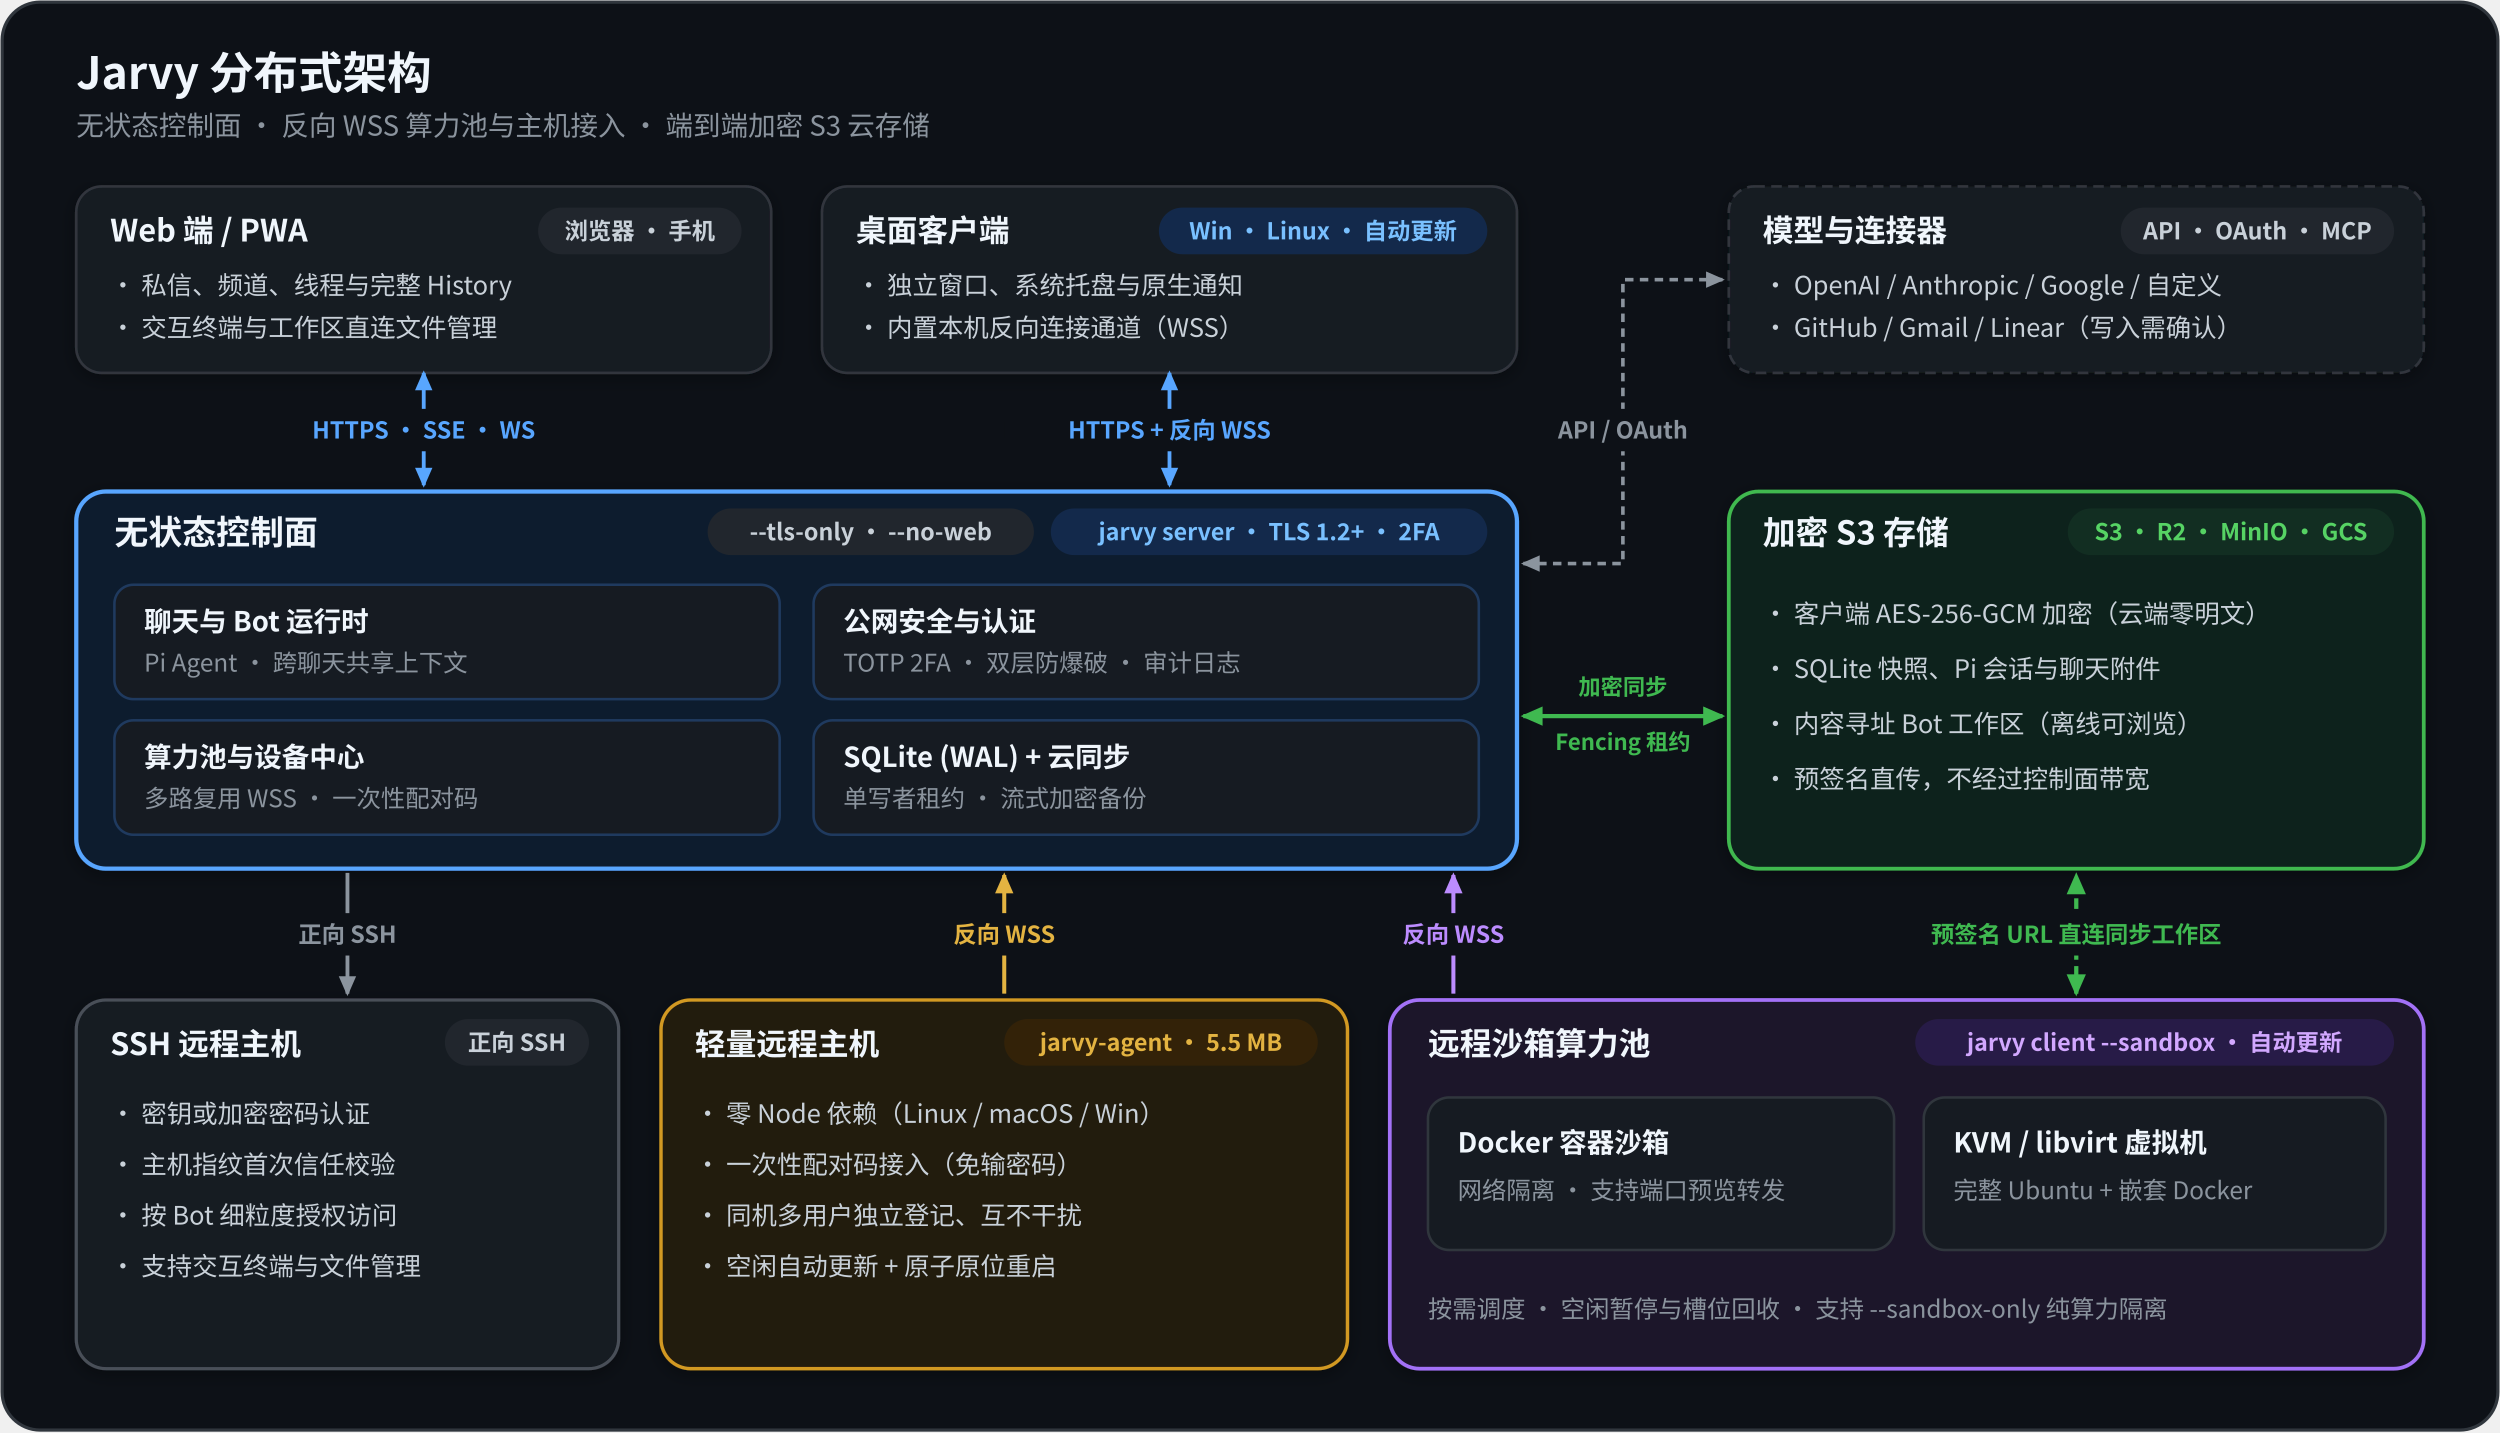
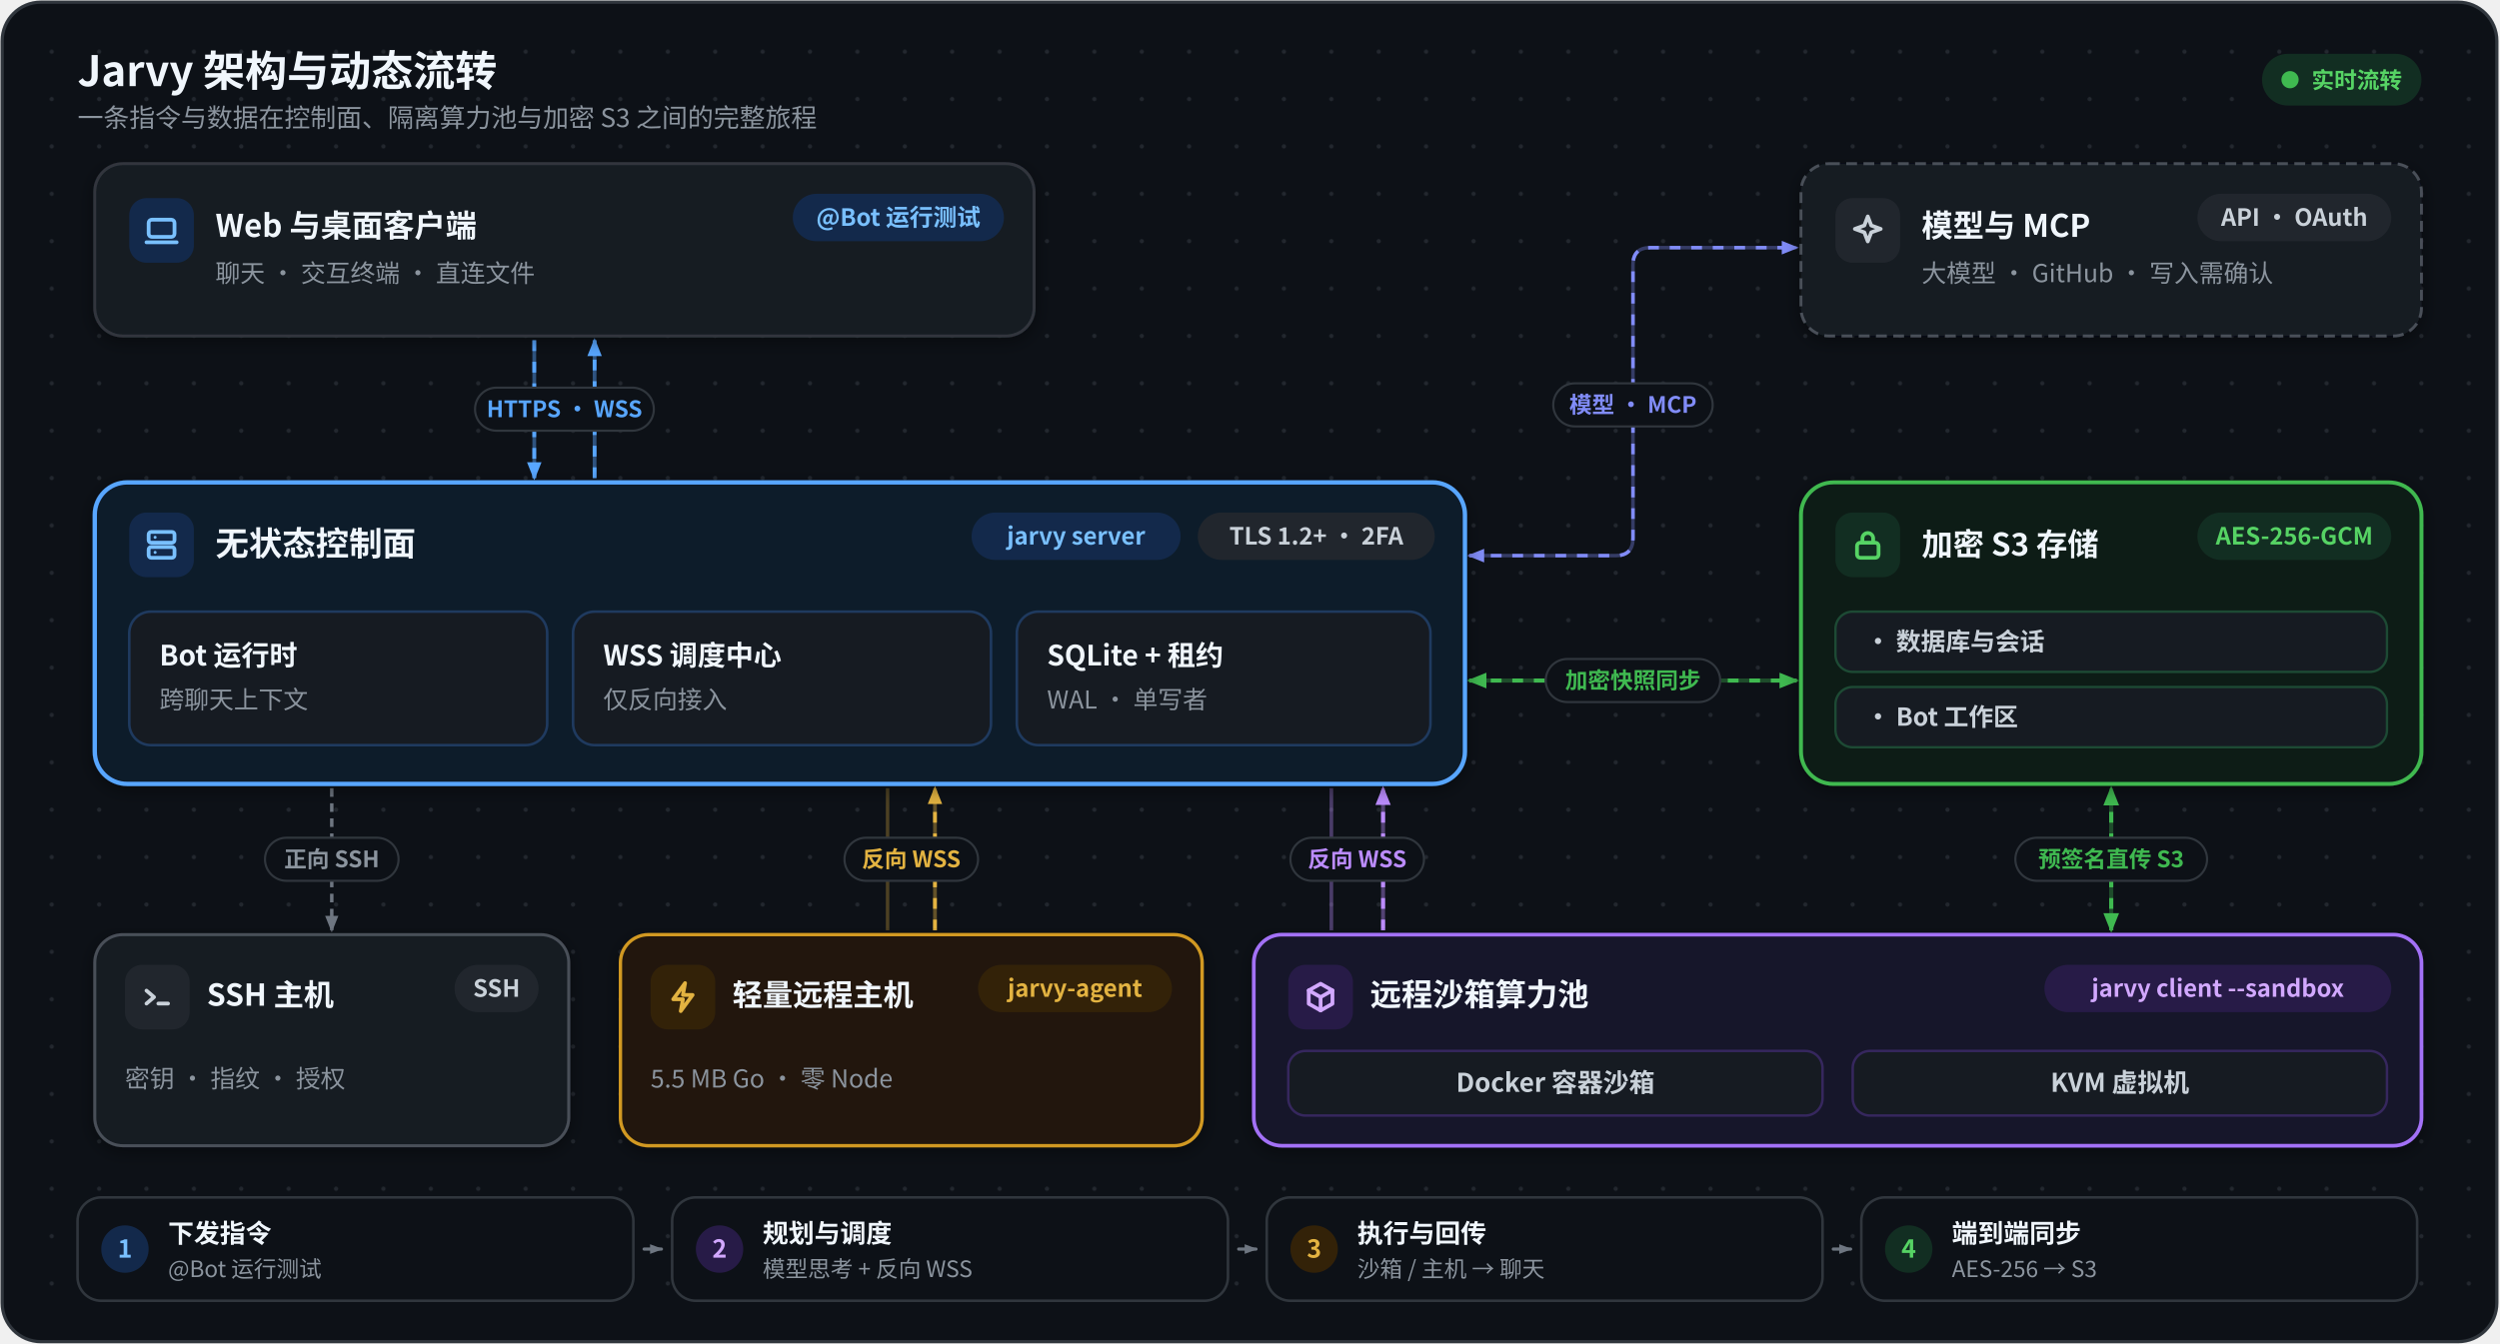
- <svg xmlns="http://www.w3.org/2000/svg" width="1180" height="676" viewBox="0 0 1180 676" role="img" aria-label="Jarvy 分布式架构">
+ <svg xmlns="http://www.w3.org/2000/svg" width="1160" height="624" viewBox="0 0 1160 624" role="img" aria-label="Jarvy 架构与动态流转">
  <defs>
-     <filter id="shadow" x="-5%" y="-5%" width="110%" height="115%">
-       <feDropShadow dx="0" dy="2" stdDeviation="4" flood-color="#000000" flood-opacity="0.35" />
+     <pattern id="dot-grid" width="22" height="22" patternUnits="userSpaceOnUse">
+       <circle cx="2" cy="2" r="1" fill="#30363d" opacity="0.6" />
+     </pattern>
+     <filter id="shadow" x="-5%" y="-5%" width="110%" height="116%">
+       <feDropShadow dx="0" dy="2" stdDeviation="4" flood-color="#000000" flood-opacity="0.4" />
    </filter>
-     <marker id="arr-slate" viewBox="0 0 10 10" refX="8" refY="5" markerWidth="6.5" markerHeight="6.5" orient="auto-start-reverse">
-       <path d="M 1 1.5 L 9 5 L 1 8.5 z" fill="#8b949e" />
-     </marker>
-     <marker id="arr-blue" viewBox="0 0 10 10" refX="8" refY="5" markerWidth="6.5" markerHeight="6.5" orient="auto-start-reverse">
-       <path d="M 1 1.5 L 9 5 L 1 8.5 z" fill="#58a6ff" />
-     </marker>
-     <marker id="arr-green" viewBox="0 0 10 10" refX="8" refY="5" markerWidth="6.5" markerHeight="6.5" orient="auto-start-reverse">
-       <path d="M 1 1.5 L 9 5 L 1 8.5 z" fill="#3fb950" />
-     </marker>
-     <marker id="arr-purple" viewBox="0 0 10 10" refX="8" refY="5" markerWidth="6.5" markerHeight="6.5" orient="auto-start-reverse">
-       <path d="M 1 1.5 L 9 5 L 1 8.5 z" fill="#bc8cff" />
-     </marker>
-     <marker id="arr-amber" viewBox="0 0 10 10" refX="8" refY="5" markerWidth="6.5" markerHeight="6.5" orient="auto-start-reverse">
-       <path d="M 1 1.5 L 9 5 L 1 8.5 z" fill="#e3b341" />
+     <filter id="glow" x="-60%" y="-60%" width="220%" height="220%">
+       <feGaussianBlur stdDeviation="2.5" />
+     </filter>
+     <marker id="arr-slate" viewBox="0 0 10 10" refX="8" refY="5" markerWidth="6" markerHeight="6" orient="auto-start-reverse">
+       <path d="M 1 1.8 L 9 5 L 1 8.2 z" fill="#6e7681" />
+     </marker>
+     <marker id="arr-slate-sm" viewBox="0 0 10 10" refX="8" refY="5" markerWidth="5" markerHeight="5" orient="auto">
+       <path d="M 1 2 L 9 5 L 1 8 z" fill="#6e7681" />
+     </marker>
+     <marker id="arr-blue" viewBox="0 0 10 10" refX="8" refY="5" markerWidth="6" markerHeight="6" orient="auto-start-reverse">
+       <path d="M 1 1.8 L 9 5 L 1 8.2 z" fill="#58a6ff" />
+     </marker>
+     <marker id="arr-indigo" viewBox="0 0 10 10" refX="8" refY="5" markerWidth="6" markerHeight="6" orient="auto-start-reverse">
+       <path d="M 1 1.8 L 9 5 L 1 8.2 z" fill="#818cf8" />
+     </marker>
+     <marker id="arr-green" viewBox="0 0 10 10" refX="8" refY="5" markerWidth="6" markerHeight="6" orient="auto-start-reverse">
+       <path d="M 1 1.8 L 9 5 L 1 8.2 z" fill="#3fb950" />
+     </marker>
+     <marker id="arr-purple" viewBox="0 0 10 10" refX="8" refY="5" markerWidth="6" markerHeight="6" orient="auto-start-reverse">
+       <path d="M 1 1.8 L 9 5 L 1 8.2 z" fill="#bc8cff" />
+     </marker>
+     <marker id="arr-amber" viewBox="0 0 10 10" refX="8" refY="5" markerWidth="6" markerHeight="6" orient="auto-start-reverse">
+       <path d="M 1 1.8 L 9 5 L 1 8.2 z" fill="#e3b341" />
    </marker>
  </defs>
  <style>
    text { font-family: -apple-system, BlinkMacSystemFont, "Segoe UI", "PingFang SC", "Microsoft YaHei", "Noto Sans CJK SC", sans-serif; }
-     .mono { font-family: ui-monospace, SFMono-Regular, Menlo, Consolas, monospace; }
+     .flow-fwd { stroke-dasharray: 5 5; animation: dash-fwd 1.4s linear infinite; }
+     @keyframes dash-fwd { from { stroke-dashoffset: 20; } to { stroke-dashoffset: 0; } }
+     @media (prefers-reduced-motion: reduce) {
+       .flow-fwd { animation: none; }
+     }
  </style>
-   <rect x="1" y="1" width="1178" height="674" rx="18" fill="#0d1117" stroke="#30363d" stroke-width="1.5" />
-   <text x="36" y="42" font-size="21" font-weight="700" fill="#f0f6fc">Jarvy 分布式架构</text>
-   <text x="36" y="64" font-size="13" fill="#8b949e">无状态控制面 · 反向 WSS 算力池与主机接入 · 端到端加密 S3 云存储</text>
-   <g filter="url(#shadow)">
-     <rect x="36" y="88" width="328" height="88" rx="12" fill="#161b22" stroke="#30363d" stroke-width="1.25" />
-   </g>
-   <text x="52" y="114" font-size="14.5" font-weight="700" fill="#f0f6fc">Web 端 / PWA</text>
-   <g>
-     <rect x="254" y="98" width="96" height="22" rx="11" fill="#21262d" />
-     <text x="302" y="113" text-anchor="middle" font-size="11" font-weight="600" fill="#c9d1d9">浏览器 · 手机</text>
-   </g>
-   <text x="52" y="139" font-size="12" fill="#c9d1d9">• 私信、频道、线程与完整 History</text>
-   <text x="52" y="159" font-size="12" fill="#c9d1d9">• 交互终端与工作区直连文件管理</text>
-   <g filter="url(#shadow)">
-     <rect x="388" y="88" width="328" height="88" rx="12" fill="#161b22" stroke="#30363d" stroke-width="1.25" />
-   </g>
-   <text x="404" y="114" font-size="14.5" font-weight="700" fill="#f0f6fc">桌面客户端</text>
-   <g>
-     <rect x="547" y="98" width="155" height="22" rx="11" fill="#13294b" />
-     <text x="624.5" y="113" text-anchor="middle" font-size="11" font-weight="600" fill="#79c0ff">Win · Linux · 自动更新</text>
-   </g>
-   <text x="404" y="139" font-size="12" fill="#c9d1d9">• 独立窗口、系统托盘与原生通知</text>
-   <text x="404" y="159" font-size="12" fill="#c9d1d9">• 内置本机反向连接通道（WSS）</text>
-   <g filter="url(#shadow)">
-     <rect x="816" y="88" width="328" height="88" rx="12" fill="#161b22" stroke="#30363d" stroke-width="1.25" stroke-dasharray="5 3" />
-   </g>
-   <text x="832" y="114" font-size="14.5" font-weight="700" fill="#f0f6fc">模型与连接器</text>
-   <g>
-     <rect x="1001" y="98" width="129" height="22" rx="11" fill="#21262d" />
-     <text x="1065.5" y="113" text-anchor="middle" font-size="11" font-weight="600" fill="#c9d1d9">API · OAuth · MCP</text>
-   </g>
-   <text x="832" y="139" font-size="12" fill="#c9d1d9">• OpenAI / Anthropic / Google / 自定义</text>
-   <text x="832" y="159" font-size="12" fill="#c9d1d9">• GitHub / Gmail / Linear（写入需确认）</text>
-   <g filter="url(#shadow)">
-     <rect x="36" y="232" width="680" height="178" rx="14" fill="#101b2e" stroke="#58a6ff" stroke-width="2" />
-   </g>
-   <text x="54" y="257" font-size="16" font-weight="700" fill="#f0f6fc">无状态控制面</text>
-   <g>
-     <rect x="334" y="240" width="154" height="22" rx="11" fill="#21262d" />
-     <text x="411" y="255" text-anchor="middle" font-size="11" font-weight="600" fill="#c9d1d9">--tls-only · --no-web</text>
-   </g>
-   <g>
-     <rect x="496" y="240" width="206" height="22" rx="11" fill="#13294b" />
-     <text x="599" y="255" text-anchor="middle" font-size="11" font-weight="600" fill="#79c0ff">jarvy server · TLS 1.2+ · 2FA</text>
-   </g>
-   <rect x="54" y="276" width="314" height="54" rx="9" fill="#161b22" stroke="#1f3a5f" stroke-width="1.2" />
-   <text x="68" y="298" font-size="13" font-weight="700" fill="#f0f6fc">聊天与 Bot 运行时</text>
-   <text x="68" y="317" font-size="11.5" fill="#8b949e">Pi Agent · 跨聊天共享上下文</text>
-   <rect x="384" y="276" width="314" height="54" rx="9" fill="#161b22" stroke="#1f3a5f" stroke-width="1.2" />
-   <text x="398" y="298" font-size="13" font-weight="700" fill="#f0f6fc">公网安全与认证</text>
-   <text x="398" y="317" font-size="11.5" fill="#8b949e">TOTP 2FA · 双层防爆破 · 审计日志</text>
-   <rect x="54" y="340" width="314" height="54" rx="9" fill="#161b22" stroke="#1f3a5f" stroke-width="1.2" />
-   <text x="68" y="362" font-size="13" font-weight="700" fill="#f0f6fc">算力池与设备中心</text>
-   <text x="68" y="381" font-size="11.5" fill="#8b949e">多路复用 WSS · 一次性配对码</text>
-   <rect x="384" y="340" width="314" height="54" rx="9" fill="#161b22" stroke="#1f3a5f" stroke-width="1.2" />
-   <text x="398" y="362" font-size="13" font-weight="700" fill="#f0f6fc">SQLite (WAL) + 云同步</text>
-   <text x="398" y="381" font-size="11.5" fill="#8b949e">单写者租约 · 流式加密备份</text>
-   <g filter="url(#shadow)">
-     <rect x="816" y="232" width="328" height="178" rx="14" fill="#0f201a" stroke="#3fb950" stroke-width="1.75" />
-   </g>
-   <text x="832" y="257" font-size="15.5" font-weight="700" fill="#f0f6fc">加密 S3 存储</text>
-   <g>
-     <rect x="976" y="240" width="154" height="22" rx="11" fill="#122e22" />
-     <text x="1053" y="255" text-anchor="middle" font-size="11" font-weight="600" fill="#56d364">S3 · R2 · MinIO · GCS</text>
-   </g>
-   <text x="832" y="294" font-size="12" fill="#c9d1d9">• 客户端 AES-256-GCM 加密（云端零明文）</text>
-   <text x="832" y="320" font-size="12" fill="#c9d1d9">• SQLite 快照、Pi 会话与聊天附件</text>
-   <text x="832" y="346" font-size="12" fill="#c9d1d9">• 内容寻址 Bot 工作区（离线可浏览）</text>
-   <text x="832" y="372" font-size="12" fill="#c9d1d9">• 预签名直传，不经过控制面带宽</text>
-   <g filter="url(#shadow)">
-     <rect x="36" y="472" width="256" height="174" rx="14" fill="#161b22" stroke="#484f58" stroke-width="1.5" />
-   </g>
-   <text x="52" y="498" font-size="14.5" font-weight="700" fill="#f0f6fc">SSH 远程主机</text>
-   <g>
-     <rect x="210" y="481" width="68" height="22" rx="11" fill="#21262d" />
-     <text x="244" y="496" text-anchor="middle" font-size="11" font-weight="600" fill="#c9d1d9">正向 SSH</text>
-   </g>
-   <text x="52" y="530" font-size="12" fill="#c9d1d9">• 密钥或加密密码认证</text>
-   <text x="52" y="554" font-size="12" fill="#c9d1d9">• 主机指纹首次信任校验</text>
-   <text x="52" y="578" font-size="12" fill="#c9d1d9">• 按 Bot 细粒度授权访问</text>
-   <text x="52" y="602" font-size="12" fill="#c9d1d9">• 支持交互终端与文件管理</text>
-   <g filter="url(#shadow)">
-     <rect x="312" y="472" width="324" height="174" rx="14" fill="#241b0f" stroke="#d29922" stroke-width="1.6" />
-   </g>
-   <text x="328" y="498" font-size="14.5" font-weight="700" fill="#f0f6fc">轻量远程主机</text>
-   <g>
-     <rect x="474" y="481" width="148" height="22" rx="11" fill="#332208" />
-     <text x="548" y="496" text-anchor="middle" font-size="11" font-weight="600" fill="#e3b341">jarvy-agent · 5.5 MB</text>
-   </g>
-   <text x="328" y="530" font-size="12" fill="#c9d1d9">• 零 Node 依赖（Linux / macOS / Win）</text>
-   <text x="328" y="554" font-size="12" fill="#c9d1d9">• 一次性配对码接入（免输密码）</text>
-   <text x="328" y="578" font-size="12" fill="#c9d1d9">• 同机多用户独立登记、互不干扰</text>
-   <text x="328" y="602" font-size="12" fill="#c9d1d9">• 空闲自动更新 + 原子原位重启</text>
-   <g filter="url(#shadow)">
-     <rect x="656" y="472" width="488" height="174" rx="14" fill="#1a152b" stroke="#a371f7" stroke-width="1.75" />
-   </g>
-   <text x="674" y="498" font-size="15" font-weight="700" fill="#f0f6fc">远程沙箱算力池</text>
-   <g>
-     <rect x="904" y="481" width="226" height="22" rx="11" fill="#271b47" />
-     <text x="1017" y="496" text-anchor="middle" font-size="11" font-weight="600" fill="#d2a8ff">jarvy client --sandbox · 自动更新</text>
-   </g>
-   <rect x="674" y="518" width="220" height="72" rx="10" fill="#161b22" stroke="#30363d" stroke-width="1.2" />
-   <text x="688" y="544" font-size="13" font-weight="700" fill="#f0f6fc">Docker 容器沙箱</text>
-   <text x="688" y="566" font-size="11.5" fill="#8b949e">网络隔离 · 支持端口预览转发</text>
-   <rect x="908" y="518" width="218" height="72" rx="10" fill="#161b22" stroke="#30363d" stroke-width="1.2" />
-   <text x="922" y="544" font-size="13" font-weight="700" fill="#f0f6fc">KVM / libvirt 虚拟机</text>
-   <text x="922" y="566" font-size="11.5" fill="#8b949e">完整 Ubuntu + 嵌套 Docker</text>
-   <text x="674" y="622" font-size="11.5" fill="#8b949e">按需调度 · 空闲暂停与槽位回收 · 支持 --sandbox-only 纯算力隔离</text>
-   <line x1="200" y1="176" x2="200" y2="229" stroke="#58a6ff" stroke-width="1.8" marker-start="url(#arr-blue)" marker-end="url(#arr-blue)" />
-   <rect x="134" y="193" width="132" height="20" rx="6" fill="#0d1117" />
-   <text x="200" y="207" text-anchor="middle" font-size="11" font-weight="600" fill="#58a6ff">HTTPS · SSE · WS</text>
-   <line x1="552" y1="176" x2="552" y2="229" stroke="#58a6ff" stroke-width="1.8" marker-start="url(#arr-blue)" marker-end="url(#arr-blue)" />
-   <rect x="474" y="193" width="156" height="20" rx="6" fill="#0d1117" />
-   <text x="552" y="207" text-anchor="middle" font-size="11" font-weight="600" fill="#58a6ff">HTTPS + 反向 WSS</text>
-   <path d="M 719 266 L 766 266 L 766 132 L 813 132" fill="none" stroke="#8b949e" stroke-width="1.7" stroke-dasharray="4 3" marker-start="url(#arr-slate)" marker-end="url(#arr-slate)" />
-   <rect x="724" y="193" width="84" height="20" rx="6" fill="#0d1117" />
-   <text x="766" y="207" text-anchor="middle" font-size="11" font-weight="600" fill="#8b949e">API / OAuth</text>
-   <line x1="719" y1="338" x2="813" y2="338" stroke="#3fb950" stroke-width="2" marker-start="url(#arr-green)" marker-end="url(#arr-green)" />
-   <text x="766" y="328" text-anchor="middle" font-size="10.5" font-weight="600" fill="#3fb950">加密同步</text>
-   <text x="766" y="354" text-anchor="middle" font-size="10.5" font-weight="600" fill="#3fb950">Fencing 租约</text>
-   <line x1="164" y1="412" x2="164" y2="469" stroke="#8b949e" stroke-width="1.8" marker-end="url(#arr-slate)" />
-   <rect x="108" y="431" width="112" height="20" rx="6" fill="#0d1117" />
-   <text x="164" y="445" text-anchor="middle" font-size="11" font-weight="600" fill="#8b949e">正向 SSH</text>
-   <line x1="474" y1="469" x2="474" y2="413" stroke="#e3b341" stroke-width="1.9" marker-end="url(#arr-amber)" />
-   <rect x="412" y="431" width="124" height="20" rx="6" fill="#0d1117" />
-   <text x="474" y="445" text-anchor="middle" font-size="11" font-weight="600" fill="#e3b341">反向 WSS</text>
-   <line x1="686" y1="469" x2="686" y2="413" stroke="#bc8cff" stroke-width="1.9" marker-end="url(#arr-purple)" />
-   <rect x="626" y="431" width="120" height="20" rx="6" fill="#0d1117" />
-   <text x="686" y="445" text-anchor="middle" font-size="11" font-weight="600" fill="#bc8cff">反向 WSS</text>
-   <line x1="980" y1="469" x2="980" y2="413" stroke="#3fb950" stroke-width="2" stroke-dasharray="5 3" marker-start="url(#arr-green)" marker-end="url(#arr-green)" />
-   <rect x="876" y="431" width="208" height="20" rx="6" fill="#0d1117" />
-   <text x="980" y="445" text-anchor="middle" font-size="11" font-weight="600" fill="#3fb950">预签名 URL 直连同步工作区</text>
+   <rect x="1" y="1" width="1158" height="622" rx="18" fill="#0d1117" stroke="#30363d" stroke-width="1.5" />
+   <rect x="12" y="12" width="1136" height="600" rx="12" fill="url(#dot-grid)" />
+   <text x="36" y="40" font-size="19.5" font-weight="700" fill="#f0f6fc">Jarvy 架构与动态流转</text>
+   <text x="36" y="59" font-size="12" fill="#8b949e">一条指令与数据在控制面、隔离算力池与加密 S3 之间的完整旅程</text>
+   <g>
+     <rect x="1050" y="25" width="74" height="24" rx="12" fill="#122e22" />
+     <circle cx="1063" cy="37" r="4" fill="#3fb950">
+       <animate attributeName="opacity" values="1;0.35;1" dur="2s" repeatCount="indefinite" />
+     </circle>
+     <text x="1073" y="41" font-size="10.5" font-weight="700" fill="#56d364">实时流转</text>
+   </g>
+   <path d="M 248 158 L 248 222" fill="none" stroke="#58a6ff" stroke-width="1.75" opacity="0.45" />
+   <path d="M 248 158 L 248 222" class="flow-fwd" fill="none" stroke="#58a6ff" stroke-width="1.75" marker-end="url(#arr-blue)" />
+   <path d="M 276 222 L 276 158" fill="none" stroke="#58a6ff" stroke-width="1.75" opacity="0.45" />
+   <path d="M 276 222 L 276 158" class="flow-fwd" fill="none" stroke="#58a6ff" stroke-width="1.75" marker-end="url(#arr-blue)" />
+   <g>
+     <rect x="220.5" y="180" width="83" height="20" rx="10" fill="#0d1117" stroke="#30363d" stroke-width="1" />
+     <text x="262" y="193.7" text-anchor="middle" font-size="10.5" font-weight="600" fill="#58a6ff">HTTPS · WSS</text>
+   </g>
+   <path d="M 682 258 L 750 258 Q 758 258 758 250 L 758 123 Q 758 115 766 115 L 834 115" fill="none" stroke="#818cf8" stroke-width="1.65" opacity="0.35" />
+   <path d="M 682 258 L 750 258 Q 758 258 758 250 L 758 123 Q 758 115 766 115 L 834 115" class="flow-fwd" fill="none" stroke="#818cf8" stroke-width="1.65" marker-start="url(#arr-indigo)" marker-end="url(#arr-indigo)" />
+   <g>
+     <rect x="721" y="178" width="74" height="20" rx="10" fill="#0d1117" stroke="#30363d" stroke-width="1" />
+     <text x="758" y="191.7" text-anchor="middle" font-size="10.5" font-weight="600" fill="#818cf8">模型 · MCP</text>
+   </g>
+   <path d="M 682 316 L 834 316" fill="none" stroke="#3fb950" stroke-width="1.9" opacity="0.35" />
+   <path d="M 682 316 L 834 316" class="flow-fwd" fill="none" stroke="#3fb950" stroke-width="1.9" marker-start="url(#arr-green)" marker-end="url(#arr-green)" />
+   <g>
+     <rect x="717.5" y="306" width="81" height="20" rx="10" fill="#0d1117" stroke="#30363d" stroke-width="1" />
+     <text x="758" y="319.7" text-anchor="middle" font-size="10.5" font-weight="600" fill="#3fb950">加密快照同步</text>
+   </g>
+   <path d="M 154 366 L 154 432" fill="none" stroke="#6e7681" stroke-width="1.6" stroke-dasharray="4 3" marker-end="url(#arr-slate)" />
+   <g>
+     <rect x="123" y="389" width="62" height="20" rx="10" fill="#0d1117" stroke="#30363d" stroke-width="1" />
+     <text x="154" y="402.7" text-anchor="middle" font-size="10.5" font-weight="600" fill="#8b949e">正向 SSH</text>
+   </g>
+   <path d="M 412 366 L 412 432" fill="none" stroke="#e3b341" stroke-width="1.6" opacity="0.3" />
+   <path d="M 434 432 L 434 366" fill="none" stroke="#e3b341" stroke-width="1.75" opacity="0.4" />
+   <path d="M 434 432 L 434 366" class="flow-fwd" fill="none" stroke="#e3b341" stroke-width="1.75" marker-end="url(#arr-amber)" />
+   <g>
+     <rect x="392" y="389" width="62" height="20" rx="10" fill="#0d1117" stroke="#30363d" stroke-width="1" />
+     <text x="423" y="402.7" text-anchor="middle" font-size="10.5" font-weight="600" fill="#e3b341">反向 WSS</text>
+   </g>
+   <path d="M 618 366 L 618 432" fill="none" stroke="#bc8cff" stroke-width="1.7" opacity="0.35" />
+   <path d="M 642 432 L 642 366" fill="none" stroke="#bc8cff" stroke-width="1.85" opacity="0.4" />
+   <path d="M 642 432 L 642 366" class="flow-fwd" fill="none" stroke="#bc8cff" stroke-width="1.85" marker-end="url(#arr-purple)" />
+   <g>
+     <rect x="599" y="389" width="62" height="20" rx="10" fill="#0d1117" stroke="#30363d" stroke-width="1" />
+     <text x="630" y="402.7" text-anchor="middle" font-size="10.5" font-weight="600" fill="#bc8cff">反向 WSS</text>
+   </g>
+   <path d="M 980 432 L 980 366" fill="none" stroke="#3fb950" stroke-width="1.9" opacity="0.35" />
+   <path d="M 980 432 L 980 366" class="flow-fwd" fill="none" stroke="#3fb950" stroke-width="1.9" marker-start="url(#arr-green)" marker-end="url(#arr-green)" />
+   <g>
+     <rect x="935.5" y="389" width="89" height="20" rx="10" fill="#0d1117" stroke="#30363d" stroke-width="1" />
+     <text x="980" y="402.7" text-anchor="middle" font-size="10.5" font-weight="600" fill="#3fb950">预签名直传 S3</text>
+   </g>
+   <g filter="url(#shadow)">
+     <rect x="44" y="76" width="436" height="80" rx="13" fill="#161b22" stroke="#30363d" stroke-width="1.4" />
+   </g>
+   <rect x="44" y="76" width="436" height="80" rx="13" fill="none" stroke="#58a6ff" stroke-width="2.4" opacity="0">
+     <animate attributeName="opacity" values="0;0;0.92;0;0" keyTimes="0;0;0.065;0.13;1" dur="10s" repeatCount="indefinite" />
+   </rect>
+   <rect x="44" y="76" width="436" height="80" rx="13" fill="none" stroke="#3fb950" stroke-width="2.4" opacity="0">
+     <animate attributeName="opacity" values="0;0;0.92;0;0" keyTimes="0;0.71;0.785;0.86;1" dur="10s" repeatCount="indefinite" />
+   </rect>
+   <g>
+     <rect x="60" y="92" width="30" height="30" rx="8" fill="#13294b" />
+     <g transform="translate(67, 99)" fill="none" stroke="#79c0ff" color="#79c0ff" stroke-width="1.75" stroke-linecap="round" stroke-linejoin="round">
+       <rect x="2" y="3" width="12" height="8" rx="1.5" />
+       <path d="M1 13.5h14" />
+     </g>
+   </g>
+   <text x="100" y="110" font-size="14.5" font-weight="700" fill="#f0f6fc">Web 与桌面客户端</text>
+   <text x="100" y="131" font-size="11.5" fill="#8b949e">聊天 · 交互终端 · 直连文件</text>
+   <g opacity="1">
+     <g>
+       <rect x="368" y="90" width="98" height="22" rx="11" fill="#13294b" />
+       <text x="417" y="104.85" text-anchor="middle" font-size="11" font-weight="600" fill="#79c0ff">@Bot 运行测试</text>
+     </g>
+     <animate attributeName="opacity" values="1;1;0.25;0.25;1" keyTimes="0;0.18;0.24;0.88;0.94" dur="10s" repeatCount="indefinite" />
+   </g>
+   <g opacity="0">
+     <g>
+       <rect x="388" y="120" width="78" height="22" rx="11" fill="#122e22" />
+       <text x="427" y="134.85" text-anchor="middle" font-size="11" font-weight="600" fill="#56d364">✓ 测试通过</text>
+     </g>
+     <animate attributeName="opacity" values="0;0;1;1;0;0" keyTimes="0;0.69;0.74;0.92;0.96;1" dur="10s" repeatCount="indefinite" />
+   </g>
+   <g filter="url(#shadow)">
+     <rect x="836" y="76" width="288" height="80" rx="13" fill="#161b22" stroke="#484f58" stroke-width="1.35" stroke-dasharray="5 3" />
+   </g>
+   <rect x="836" y="76" width="288" height="80" rx="13" fill="none" stroke="#818cf8" stroke-width="2.4" opacity="0">
+     <animate attributeName="opacity" values="0;0;0.92;0;0" keyTimes="0;0.23;0.3;0.37;1" dur="10s" repeatCount="indefinite" />
+   </rect>
+   <g>
+     <rect x="852" y="92" width="30" height="30" rx="8" fill="#21262d" />
+     <g transform="translate(859, 99)" fill="none" stroke="#c9d1d9" color="#c9d1d9" stroke-width="1.75" stroke-linecap="round" stroke-linejoin="round">
+       <path d="M8 1.5l1.6 4.2 4.4 1.6-4.4 1.6L8 13.1 6.4 8.9 2 7.3l4.4-1.6z" />
+     </g>
+   </g>
+   <text x="892" y="110" font-size="14.5" font-weight="700" fill="#f0f6fc">模型与 MCP</text>
+   <g>
+     <rect x="1020" y="90" width="90" height="22" rx="11" fill="#21262d" />
+     <text x="1065" y="104.85" text-anchor="middle" font-size="11" font-weight="600" fill="#c9d1d9">API · OAuth</text>
+   </g>
+   <text x="892" y="131" font-size="11.5" fill="#8b949e">大模型 · GitHub · 写入需确认</text>
+   <g filter="url(#shadow)">
+     <rect x="44" y="224" width="636" height="140" rx="15" fill="#0f1a2c" stroke="#58a6ff" stroke-width="2" />
+   </g>
+   <rect x="44" y="224" width="636" height="140" rx="15" fill="none" stroke="#58a6ff" stroke-width="2.4" opacity="0">
+     <animate attributeName="opacity" values="0;0;0.92;0;0" keyTimes="0;0.12;0.185;0.25;1" dur="10s" repeatCount="indefinite" />
+   </rect>
+   <rect x="44" y="224" width="636" height="140" rx="15" fill="none" stroke="#bc8cff" stroke-width="2.4" opacity="0">
+     <animate attributeName="opacity" values="0;0;0.92;0;0" keyTimes="0;0.36;0.415;0.47;1" dur="10s" repeatCount="indefinite" />
+   </rect>
+   <g>
+     <rect x="60" y="238" width="30" height="30" rx="8" fill="#13294b" />
+     <g transform="translate(67, 245)" fill="none" stroke="#79c0ff" color="#79c0ff" stroke-width="1.75" stroke-linecap="round" stroke-linejoin="round">
+       <rect x="2" y="2" width="12" height="5" rx="1.2" />
+       <rect x="2" y="9" width="12" height="5" rx="1.2" />
+       <circle cx="5" cy="4.5" r="0.7" fill="currentColor" stroke="none" />
+       <circle cx="5" cy="11.5" r="0.7" fill="currentColor" stroke="none" />
+     </g>
+   </g>
+   <text x="100" y="258" font-size="15.5" font-weight="700" fill="#f0f6fc">无状态控制面</text>
+   <g>
+     <rect x="451" y="238" width="97" height="22" rx="11" fill="#13294b" />
+     <text x="499.5" y="252.85" text-anchor="middle" font-size="11" font-weight="600" fill="#79c0ff">jarvy server</text>
+   </g>
+   <g>
+     <rect x="556" y="238" width="110" height="22" rx="11" fill="#21262d" />
+     <text x="611" y="252.85" text-anchor="middle" font-size="11" font-weight="600" fill="#c9d1d9">TLS 1.2+ · 2FA</text>
+   </g>
+   <rect x="60" y="284" width="194" height="62" rx="10" fill="#161b22" stroke="#1f3a5f" stroke-width="1.2" />
+   <text x="74" y="309" font-size="13" font-weight="700" fill="#f0f6fc">Bot 运行时</text>
+   <text x="74" y="329" font-size="11.5" fill="#8b949e">跨聊天上下文</text>
+   <rect x="266" y="284" width="194" height="62" rx="10" fill="#161b22" stroke="#1f3a5f" stroke-width="1.2" />
+   <text x="280" y="309" font-size="13" font-weight="700" fill="#f0f6fc">WSS 调度中心</text>
+   <text x="280" y="329" font-size="11.5" fill="#8b949e">仅反向接入</text>
+   <rect x="472" y="284" width="192" height="62" rx="10" fill="#161b22" stroke="#1f3a5f" stroke-width="1.2" />
+   <text x="486" y="309" font-size="13" font-weight="700" fill="#f0f6fc">SQLite + 租约</text>
+   <text x="486" y="329" font-size="11.5" fill="#8b949e">WAL · 单写者</text>
+   <g filter="url(#shadow)">
+     <rect x="836" y="224" width="288" height="140" rx="15" fill="#0e1f19" stroke="#3fb950" stroke-width="1.8" />
+   </g>
+   <rect x="836" y="224" width="288" height="140" rx="15" fill="none" stroke="#3fb950" stroke-width="2.4" opacity="0">
+     <animate attributeName="opacity" values="0;0;0.92;0;0" keyTimes="0;0.78;0.87;0.96;1" dur="10s" repeatCount="indefinite" />
+   </rect>
+   <g>
+     <rect x="852" y="238" width="30" height="30" rx="8" fill="#122e22" />
+     <g transform="translate(859, 245)" fill="none" stroke="#56d364" color="#56d364" stroke-width="1.75" stroke-linecap="round" stroke-linejoin="round">
+       <rect x="3" y="7" width="10" height="7" rx="1.5" />
+       <path d="M5.5 7V5a2.5 2.5 0 0 1 5 0v2" />
+     </g>
+   </g>
+   <text x="892" y="258" font-size="14.5" font-weight="700" fill="#f0f6fc">加密 S3 存储</text>
+   <g>
+     <rect x="1020" y="238" width="90" height="22" rx="11" fill="#122e22" />
+     <text x="1065" y="252.85" text-anchor="middle" font-size="11" font-weight="600" fill="#56d364">AES-256-GCM</text>
+   </g>
+   <rect x="852" y="284" width="256" height="28" rx="8" fill="#161b22" stroke="#1d4a34" stroke-width="1.1" />
+   <text x="866" y="302" font-size="11.5" font-weight="600" fill="#c9d1d9">• 数据库与会话</text>
+   <rect x="852" y="319" width="256" height="28" rx="8" fill="#161b22" stroke="#1d4a34" stroke-width="1.1" />
+   <text x="866" y="337" font-size="11.5" font-weight="600" fill="#c9d1d9">• Bot 工作区</text>
+   <g filter="url(#shadow)">
+     <rect x="44" y="434" width="220" height="98" rx="13" fill="#161b22" stroke="#484f58" stroke-width="1.4" />
+   </g>
+   <g>
+     <rect x="58" y="448" width="30" height="30" rx="8" fill="#21262d" />
+     <g transform="translate(65, 455)" fill="none" stroke="#c9d1d9" color="#c9d1d9" stroke-width="1.75" stroke-linecap="round" stroke-linejoin="round">
+       <path d="M3 5l3.5 3L3 11" />
+       <path d="M8.5 11H13" />
+     </g>
+   </g>
+   <text x="96" y="467" font-size="14" font-weight="700" fill="#f0f6fc">SSH 主机</text>
+   <g>
+     <rect x="211" y="448" width="39" height="22" rx="11" fill="#21262d" />
+     <text x="230.5" y="462.85" text-anchor="middle" font-size="11" font-weight="600" fill="#c9d1d9">SSH</text>
+   </g>
+   <text x="58" y="505" font-size="11.5" fill="#8b949e">密钥 · 指纹 · 授权</text>
+   <g filter="url(#shadow)">
+     <rect x="288" y="434" width="270" height="98" rx="13" fill="#21190e" stroke="#d29922" stroke-width="1.55" />
+   </g>
+   <rect x="288" y="434" width="270" height="98" rx="13" fill="none" stroke="#e3b341" stroke-width="2.4" opacity="0">
+     <animate attributeName="opacity" values="0;0;0.92;0;0" keyTimes="0;0.49;0.55;0.61;1" dur="10s" repeatCount="indefinite" />
+   </rect>
+   <g>
+     <rect x="302" y="448" width="30" height="30" rx="8" fill="#332208" />
+     <g transform="translate(309, 455)" fill="none" stroke="#e3b341" color="#e3b341" stroke-width="1.75" stroke-linecap="round" stroke-linejoin="round">
+       <path d="M9 1.5L3.5 9H8l-1 5.5L12.5 7H8z" />
+     </g>
+   </g>
+   <text x="340" y="467" font-size="14" font-weight="700" fill="#f0f6fc">轻量远程主机</text>
+   <g>
+     <rect x="454" y="448" width="90" height="22" rx="11" fill="#332208" />
+     <text x="499" y="462.85" text-anchor="middle" font-size="11" font-weight="600" fill="#e3b341">jarvy-agent</text>
+   </g>
+   <text x="302" y="505" font-size="11.5" fill="#8b949e">5.5 MB Go · 零 Node</text>
+   <g filter="url(#shadow)">
+     <rect x="582" y="434" width="542" height="98" rx="13" fill="#19142a" stroke="#a371f7" stroke-width="1.7" />
+   </g>
+   <rect x="582" y="434" width="542" height="98" rx="13" fill="none" stroke="#bc8cff" stroke-width="2.4" opacity="0">
+     <animate attributeName="opacity" values="0;0;0.92;0;0" keyTimes="0;0.48;0.55;0.62;1" dur="10s" repeatCount="indefinite" />
+   </rect>
+   <g>
+     <rect x="598" y="448" width="30" height="30" rx="8" fill="#271b47" />
+     <g transform="translate(605, 455)" fill="none" stroke="#d2a8ff" color="#d2a8ff" stroke-width="1.75" stroke-linecap="round" stroke-linejoin="round">
+       <path d="M8 1.8l5.5 3.1v6.2L8 14.2 2.5 11.1V4.9z" />
+       <path d="M2.5 4.9L8 8l5.5-3.1M8 8v6.2" />
+     </g>
+   </g>
+   <text x="636" y="467" font-size="14.5" font-weight="700" fill="#f0f6fc">远程沙箱算力池</text>
+   <g>
+     <rect x="949" y="448" width="161" height="22" rx="11" fill="#271b47" />
+     <text x="1029.5" y="462.85" text-anchor="middle" font-size="11" font-weight="600" fill="#d2a8ff">jarvy client --sandbox</text>
+   </g>
+   <rect x="598" y="488" width="248" height="30" rx="8" fill="#161b22" stroke="#36275e" stroke-width="1.15" />
+   <text x="722" y="507" text-anchor="middle" font-size="12" font-weight="600" fill="#c9d1d9">Docker 容器沙箱</text>
+   <rect x="860" y="488" width="248" height="30" rx="8" fill="#161b22" stroke="#36275e" stroke-width="1.15" />
+   <text x="984" y="507" text-anchor="middle" font-size="12" font-weight="600" fill="#c9d1d9">KVM 虚拟机</text>
+   <g opacity="0">
+     <circle r="11" fill="#79c0ff" opacity="0.22" filter="url(#glow)" />
+     <circle r="5" fill="#79c0ff" stroke="#ffffff" stroke-width="1.35" />
+     <animate attributeName="opacity" values="0;0;1;1;0;0" keyTimes="0;0.02;0.032;0.128;0.14;1" dur="10s" repeatCount="indefinite" />
+     <animateMotion path="M 248 158 L 248 222" keyPoints="0;0;1;1" keyTimes="0;0.02;0.14;1" calcMode="linear" dur="10s" repeatCount="indefinite" />
+   </g>
+   <g opacity="0">
+     <circle r="11" fill="#a5b4fc" opacity="0.22" filter="url(#glow)" />
+     <circle r="5" fill="#a5b4fc" stroke="#ffffff" stroke-width="1.35" />
+     <animate attributeName="opacity" values="0;0;1;1;0;0" keyTimes="0;0.18;0.192;0.268;0.28;1" dur="10s" repeatCount="indefinite" />
+     <animateMotion path="M 682 258 L 750 258 Q 758 258 758 250 L 758 123 Q 758 115 766 115 L 834 115" keyPoints="0;0;1;1" keyTimes="0;0.18;0.28;1" calcMode="linear" dur="10s" repeatCount="indefinite" />
+   </g>
+   <g opacity="0">
+     <circle r="11" fill="#a5b4fc" opacity="0.22" filter="url(#glow)" />
+     <circle r="5" fill="#a5b4fc" stroke="#ffffff" stroke-width="1.35" />
+     <animate attributeName="opacity" values="0;0;1;1;0;0" keyTimes="0;0.3;0.312;0.388;0.4;1" dur="10s" repeatCount="indefinite" />
+     <animateMotion path="M 834 115 L 766 115 Q 758 115 758 123 L 758 250 Q 758 258 750 258 L 682 258" keyPoints="0;0;1;1" keyTimes="0;0.3;0.4;1" calcMode="linear" dur="10s" repeatCount="indefinite" />
+   </g>
+   <g opacity="0">
+     <circle r="11" fill="#d2a8ff" opacity="0.22" filter="url(#glow)" />
+     <circle r="5" fill="#d2a8ff" stroke="#ffffff" stroke-width="1.35" />
+     <animate attributeName="opacity" values="0;0;1;1;0;0" keyTimes="0;0.41;0.422;0.488;0.5;1" dur="10s" repeatCount="indefinite" />
+     <animateMotion path="M 618 366 L 618 432" keyPoints="0;0;1;1" keyTimes="0;0.41;0.5;1" calcMode="linear" dur="10s" repeatCount="indefinite" />
+   </g>
+   <g opacity="0">
+     <circle r="10" fill="#f2cc60" opacity="0.22" filter="url(#glow)" />
+     <circle r="4" fill="#f2cc60" stroke="#ffffff" stroke-width="1.35" />
+     <animate attributeName="opacity" values="0;0;1;1;0;0" keyTimes="0;0.43;0.442;0.498;0.51;1" dur="10s" repeatCount="indefinite" />
+     <animateMotion path="M 412 366 L 412 432" keyPoints="0;0;1;1" keyTimes="0;0.43;0.51;1" calcMode="linear" dur="10s" repeatCount="indefinite" />
+   </g>
+   <g opacity="0">
+     <circle r="11" fill="#d2a8ff" opacity="0.22" filter="url(#glow)" />
+     <circle r="5" fill="#d2a8ff" stroke="#ffffff" stroke-width="1.35" />
+     <animate attributeName="opacity" values="0;0;1;1;0;0" keyTimes="0;0.57;0.582;0.638;0.65;1" dur="10s" repeatCount="indefinite" />
+     <animateMotion path="M 642 432 L 642 366" keyPoints="0;0;1;1" keyTimes="0;0.57;0.65;1" calcMode="linear" dur="10s" repeatCount="indefinite" />
+   </g>
+   <g opacity="0">
+     <circle r="10" fill="#f2cc60" opacity="0.22" filter="url(#glow)" />
+     <circle r="4" fill="#f2cc60" stroke="#ffffff" stroke-width="1.35" />
+     <animate attributeName="opacity" values="0;0;1;1;0;0" keyTimes="0;0.58;0.592;0.648;0.66;1" dur="10s" repeatCount="indefinite" />
+     <animateMotion path="M 434 432 L 434 366" keyPoints="0;0;1;1" keyTimes="0;0.58;0.66;1" calcMode="linear" dur="10s" repeatCount="indefinite" />
+   </g>
+   <g opacity="0">
+     <circle r="11" fill="#56d4dd" opacity="0.22" filter="url(#glow)" />
+     <circle r="5" fill="#56d4dd" stroke="#ffffff" stroke-width="1.35" />
+     <animate attributeName="opacity" values="0;0;1;1;0;0" keyTimes="0;0.64;0.652;0.718;0.73;1" dur="10s" repeatCount="indefinite" />
+     <animateMotion path="M 276 222 L 276 158" keyPoints="0;0;1;1" keyTimes="0;0.64;0.73;1" calcMode="linear" dur="10s" repeatCount="indefinite" />
+   </g>
+   <g opacity="0">
+     <circle r="11" fill="#56d364" opacity="0.22" filter="url(#glow)" />
+     <circle r="5" fill="#56d364" stroke="#ffffff" stroke-width="1.35" />
+     <animate attributeName="opacity" values="0;0;1;1;0;0" keyTimes="0;0.69;0.702;0.818;0.83;1" dur="10s" repeatCount="indefinite" />
+     <animateMotion path="M 980 432 L 980 366" keyPoints="0;0;1;1" keyTimes="0;0.69;0.83;1" calcMode="linear" dur="10s" repeatCount="indefinite" />
+   </g>
+   <g opacity="0">
+     <circle r="11" fill="#56d364" opacity="0.22" filter="url(#glow)" />
+     <circle r="5" fill="#56d364" stroke="#ffffff" stroke-width="1.35" />
+     <animate attributeName="opacity" values="0;0;1;1;0;0" keyTimes="0;0.74;0.752;0.878;0.89;1" dur="10s" repeatCount="indefinite" />
+     <animateMotion path="M 682 316 L 834 316" keyPoints="0;0;1;1" keyTimes="0;0.74;0.89;1" calcMode="linear" dur="10s" repeatCount="indefinite" />
+   </g>
+   <g>
+     <rect x="36" y="556" width="258" height="48" rx="11" fill="#0d1117" stroke="#30363d" stroke-width="1.2" />
+     <rect x="36" y="556" width="258" height="48" rx="11" fill="none" stroke="#58a6ff" stroke-width="2.4" opacity="0">
+       <animate attributeName="opacity" values="0;0;0.92;0;0" keyTimes="0;0;0.11;0.22;1" dur="10s" repeatCount="indefinite" />
+     </rect>
+     <circle cx="58" cy="580" r="11" fill="#13294b" />
+     <text x="58" y="584" text-anchor="middle" font-size="11.5" font-weight="700" fill="#79c0ff">1</text>
+     <text x="78" y="577" font-size="12" font-weight="700" fill="#f0f6fc">下发指令</text>
+     <text x="78" y="593" font-size="10.5" fill="#8b949e">@Bot 运行测试</text>
+   </g>
+   <path d="M 299 580 L 307 580" stroke="#6e7681" stroke-width="1.5" stroke-linecap="round" marker-end="url(#arr-slate-sm)" />
+   <g>
+     <rect x="312" y="556" width="258" height="48" rx="11" fill="#0d1117" stroke="#30363d" stroke-width="1.2" />
+     <rect x="312" y="556" width="258" height="48" rx="11" fill="none" stroke="#818cf8" stroke-width="2.4" opacity="0">
+       <animate attributeName="opacity" values="0;0;0.92;0;0" keyTimes="0;0.2;0.345;0.49;1" dur="10s" repeatCount="indefinite" />
+     </rect>
+     <circle cx="334" cy="580" r="11" fill="#271b47" />
+     <text x="334" y="584" text-anchor="middle" font-size="11.5" font-weight="700" fill="#d2a8ff">2</text>
+     <text x="354" y="577" font-size="12" font-weight="700" fill="#f0f6fc">规划与调度</text>
+     <text x="354" y="593" font-size="10.5" fill="#8b949e">模型思考 + 反向 WSS</text>
+   </g>
+   <path d="M 575 580 L 583 580" stroke="#6e7681" stroke-width="1.5" stroke-linecap="round" marker-end="url(#arr-slate-sm)" />
+   <g>
+     <rect x="588" y="556" width="258" height="48" rx="11" fill="#0d1117" stroke="#30363d" stroke-width="1.2" />
+     <rect x="588" y="556" width="258" height="48" rx="11" fill="none" stroke="#bc8cff" stroke-width="2.4" opacity="0">
+       <animate attributeName="opacity" values="0;0;0.92;0;0" keyTimes="0;0.46;0.61;0.76;1" dur="10s" repeatCount="indefinite" />
+     </rect>
+     <circle cx="610" cy="580" r="11" fill="#332208" />
+     <text x="610" y="584" text-anchor="middle" font-size="11.5" font-weight="700" fill="#e3b341">3</text>
+     <text x="630" y="577" font-size="12" font-weight="700" fill="#f0f6fc">执行与回传</text>
+     <text x="630" y="593" font-size="10.5" fill="#8b949e">沙箱 / 主机 → 聊天</text>
+   </g>
+   <path d="M 851 580 L 859 580" stroke="#6e7681" stroke-width="1.5" stroke-linecap="round" marker-end="url(#arr-slate-sm)" />
+   <g>
+     <rect x="864" y="556" width="258" height="48" rx="11" fill="#0d1117" stroke="#30363d" stroke-width="1.2" />
+     <rect x="864" y="556" width="258" height="48" rx="11" fill="none" stroke="#3fb950" stroke-width="2.4" opacity="0">
+       <animate attributeName="opacity" values="0;0;0.92;0;0" keyTimes="0;0.7;0.84;0.98;1" dur="10s" repeatCount="indefinite" />
+     </rect>
+     <circle cx="886" cy="580" r="11" fill="#122e22" />
+     <text x="886" y="584" text-anchor="middle" font-size="11.5" font-weight="700" fill="#56d364">4</text>
+     <text x="906" y="577" font-size="12" font-weight="700" fill="#f0f6fc">端到端同步</text>
+     <text x="906" y="593" font-size="10.5" fill="#8b949e">AES-256 → S3</text>
+   </g>
</svg>
